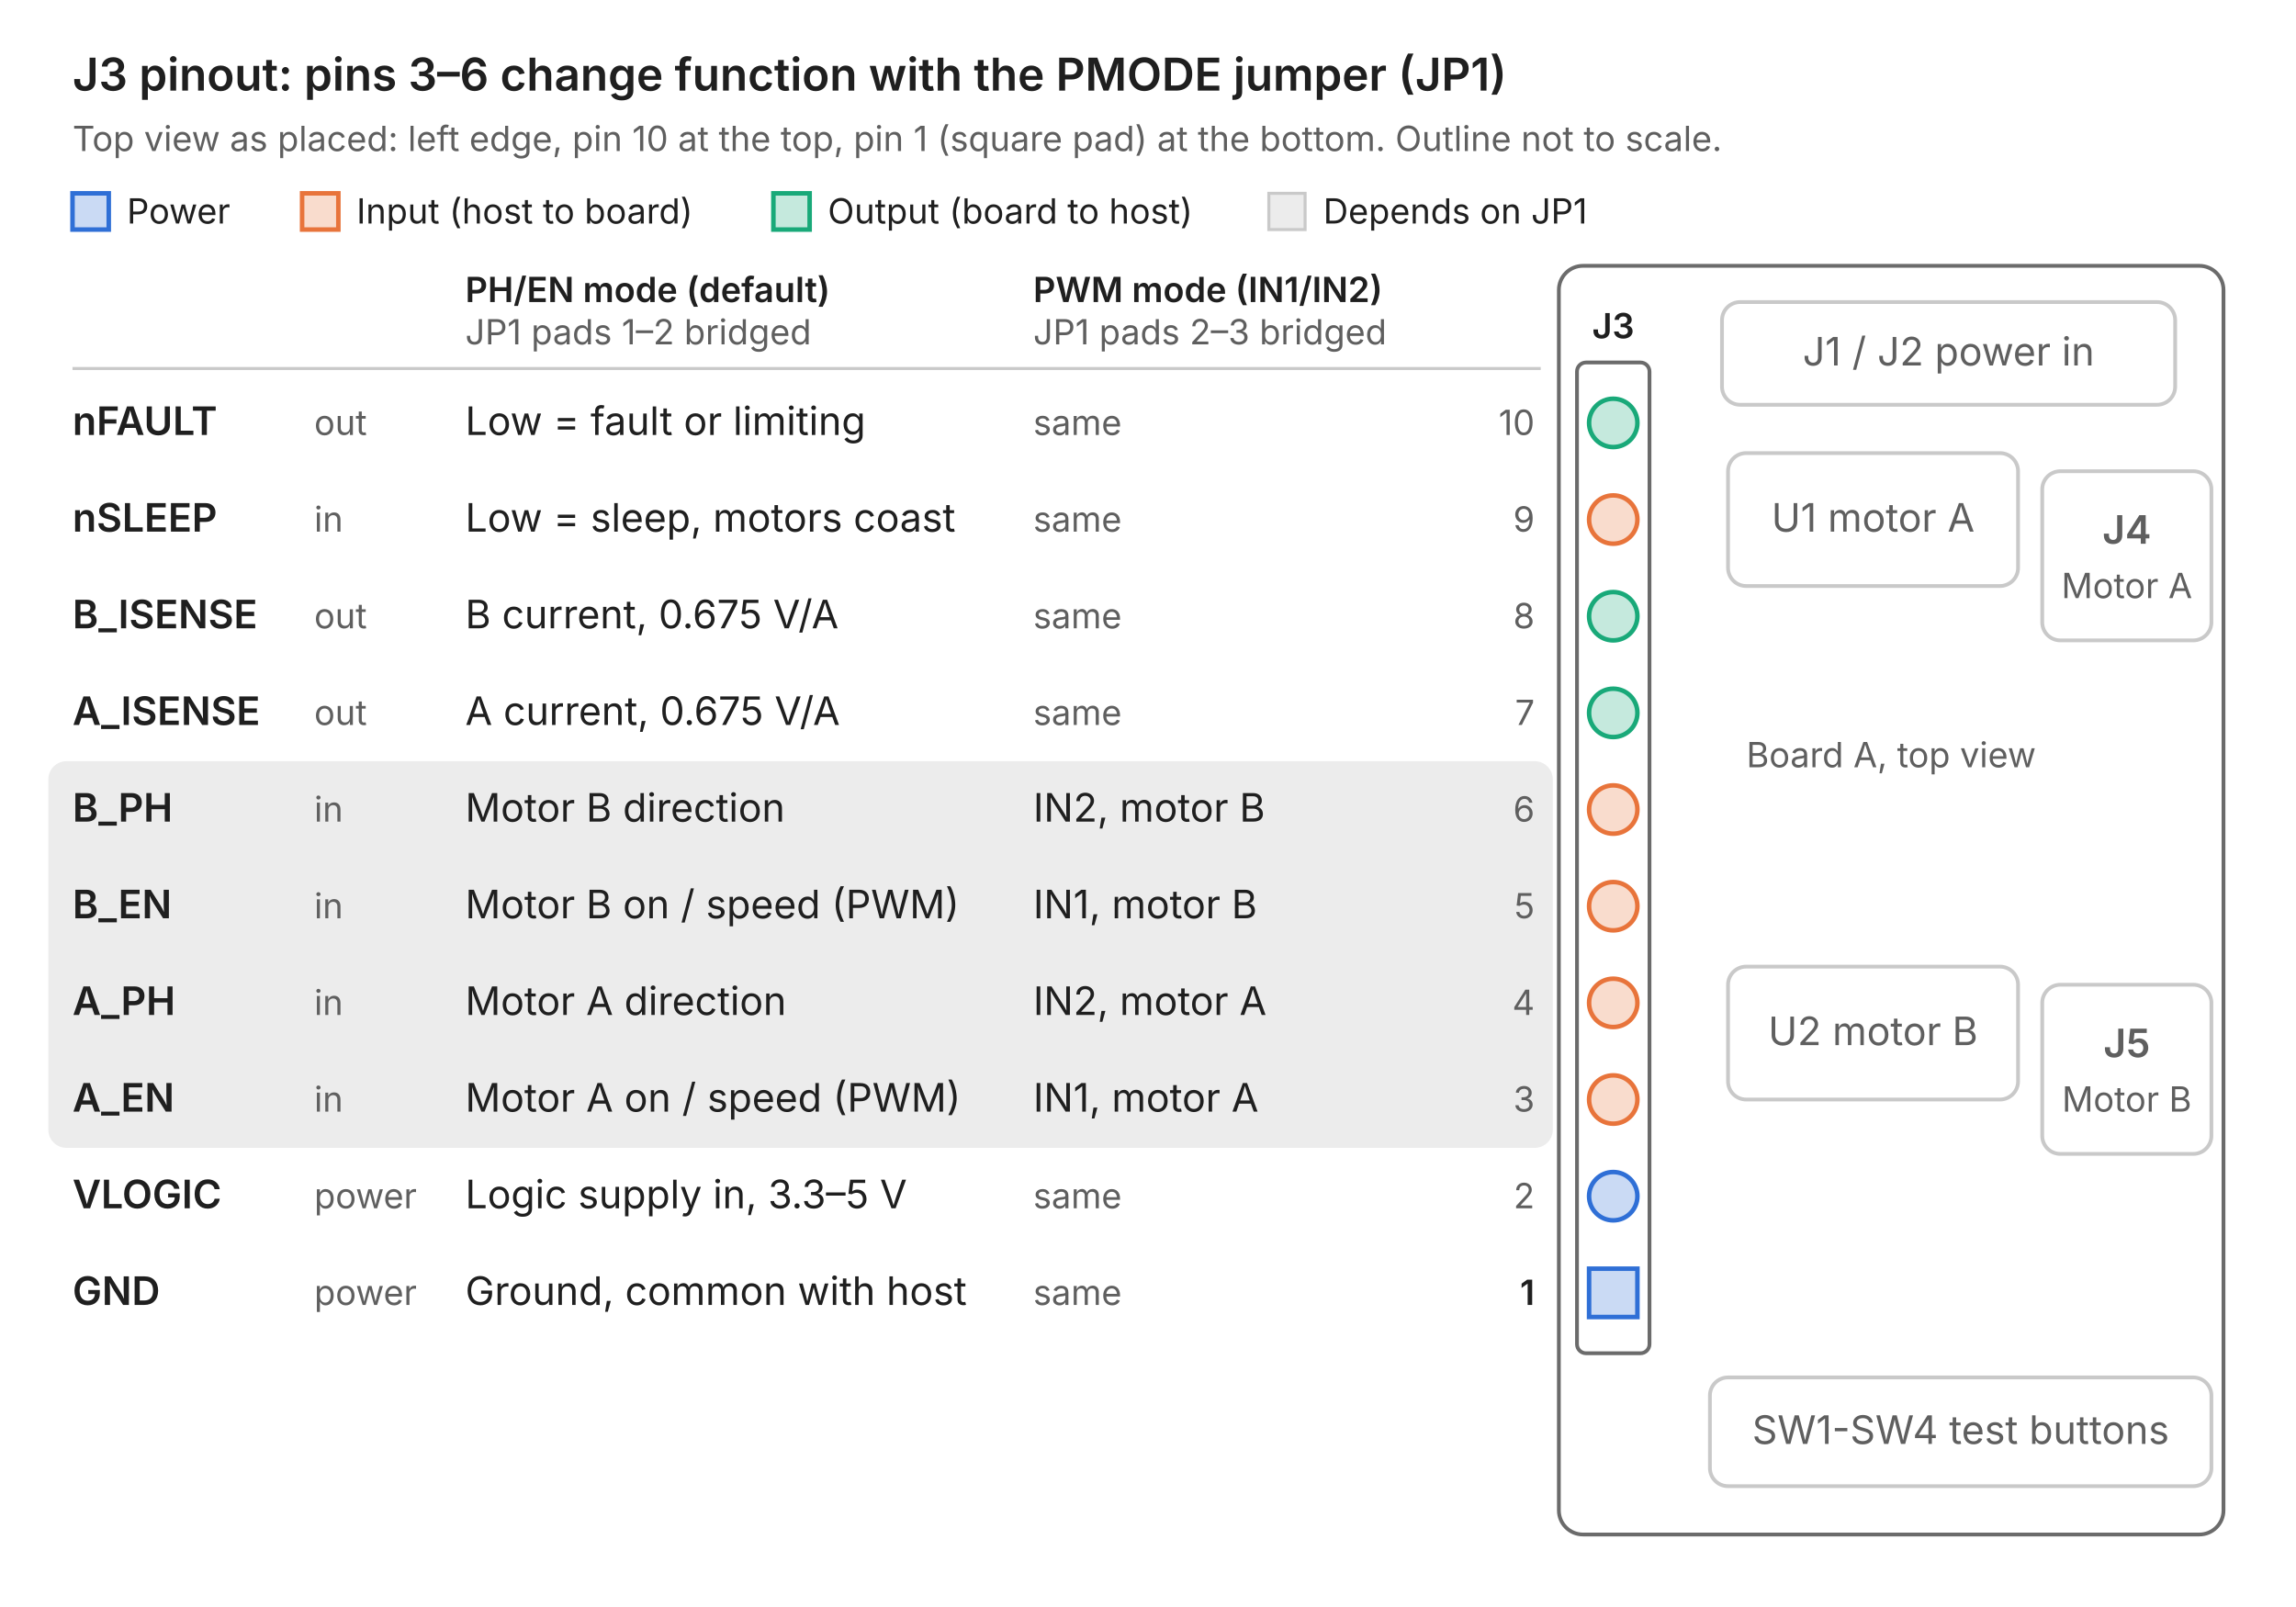
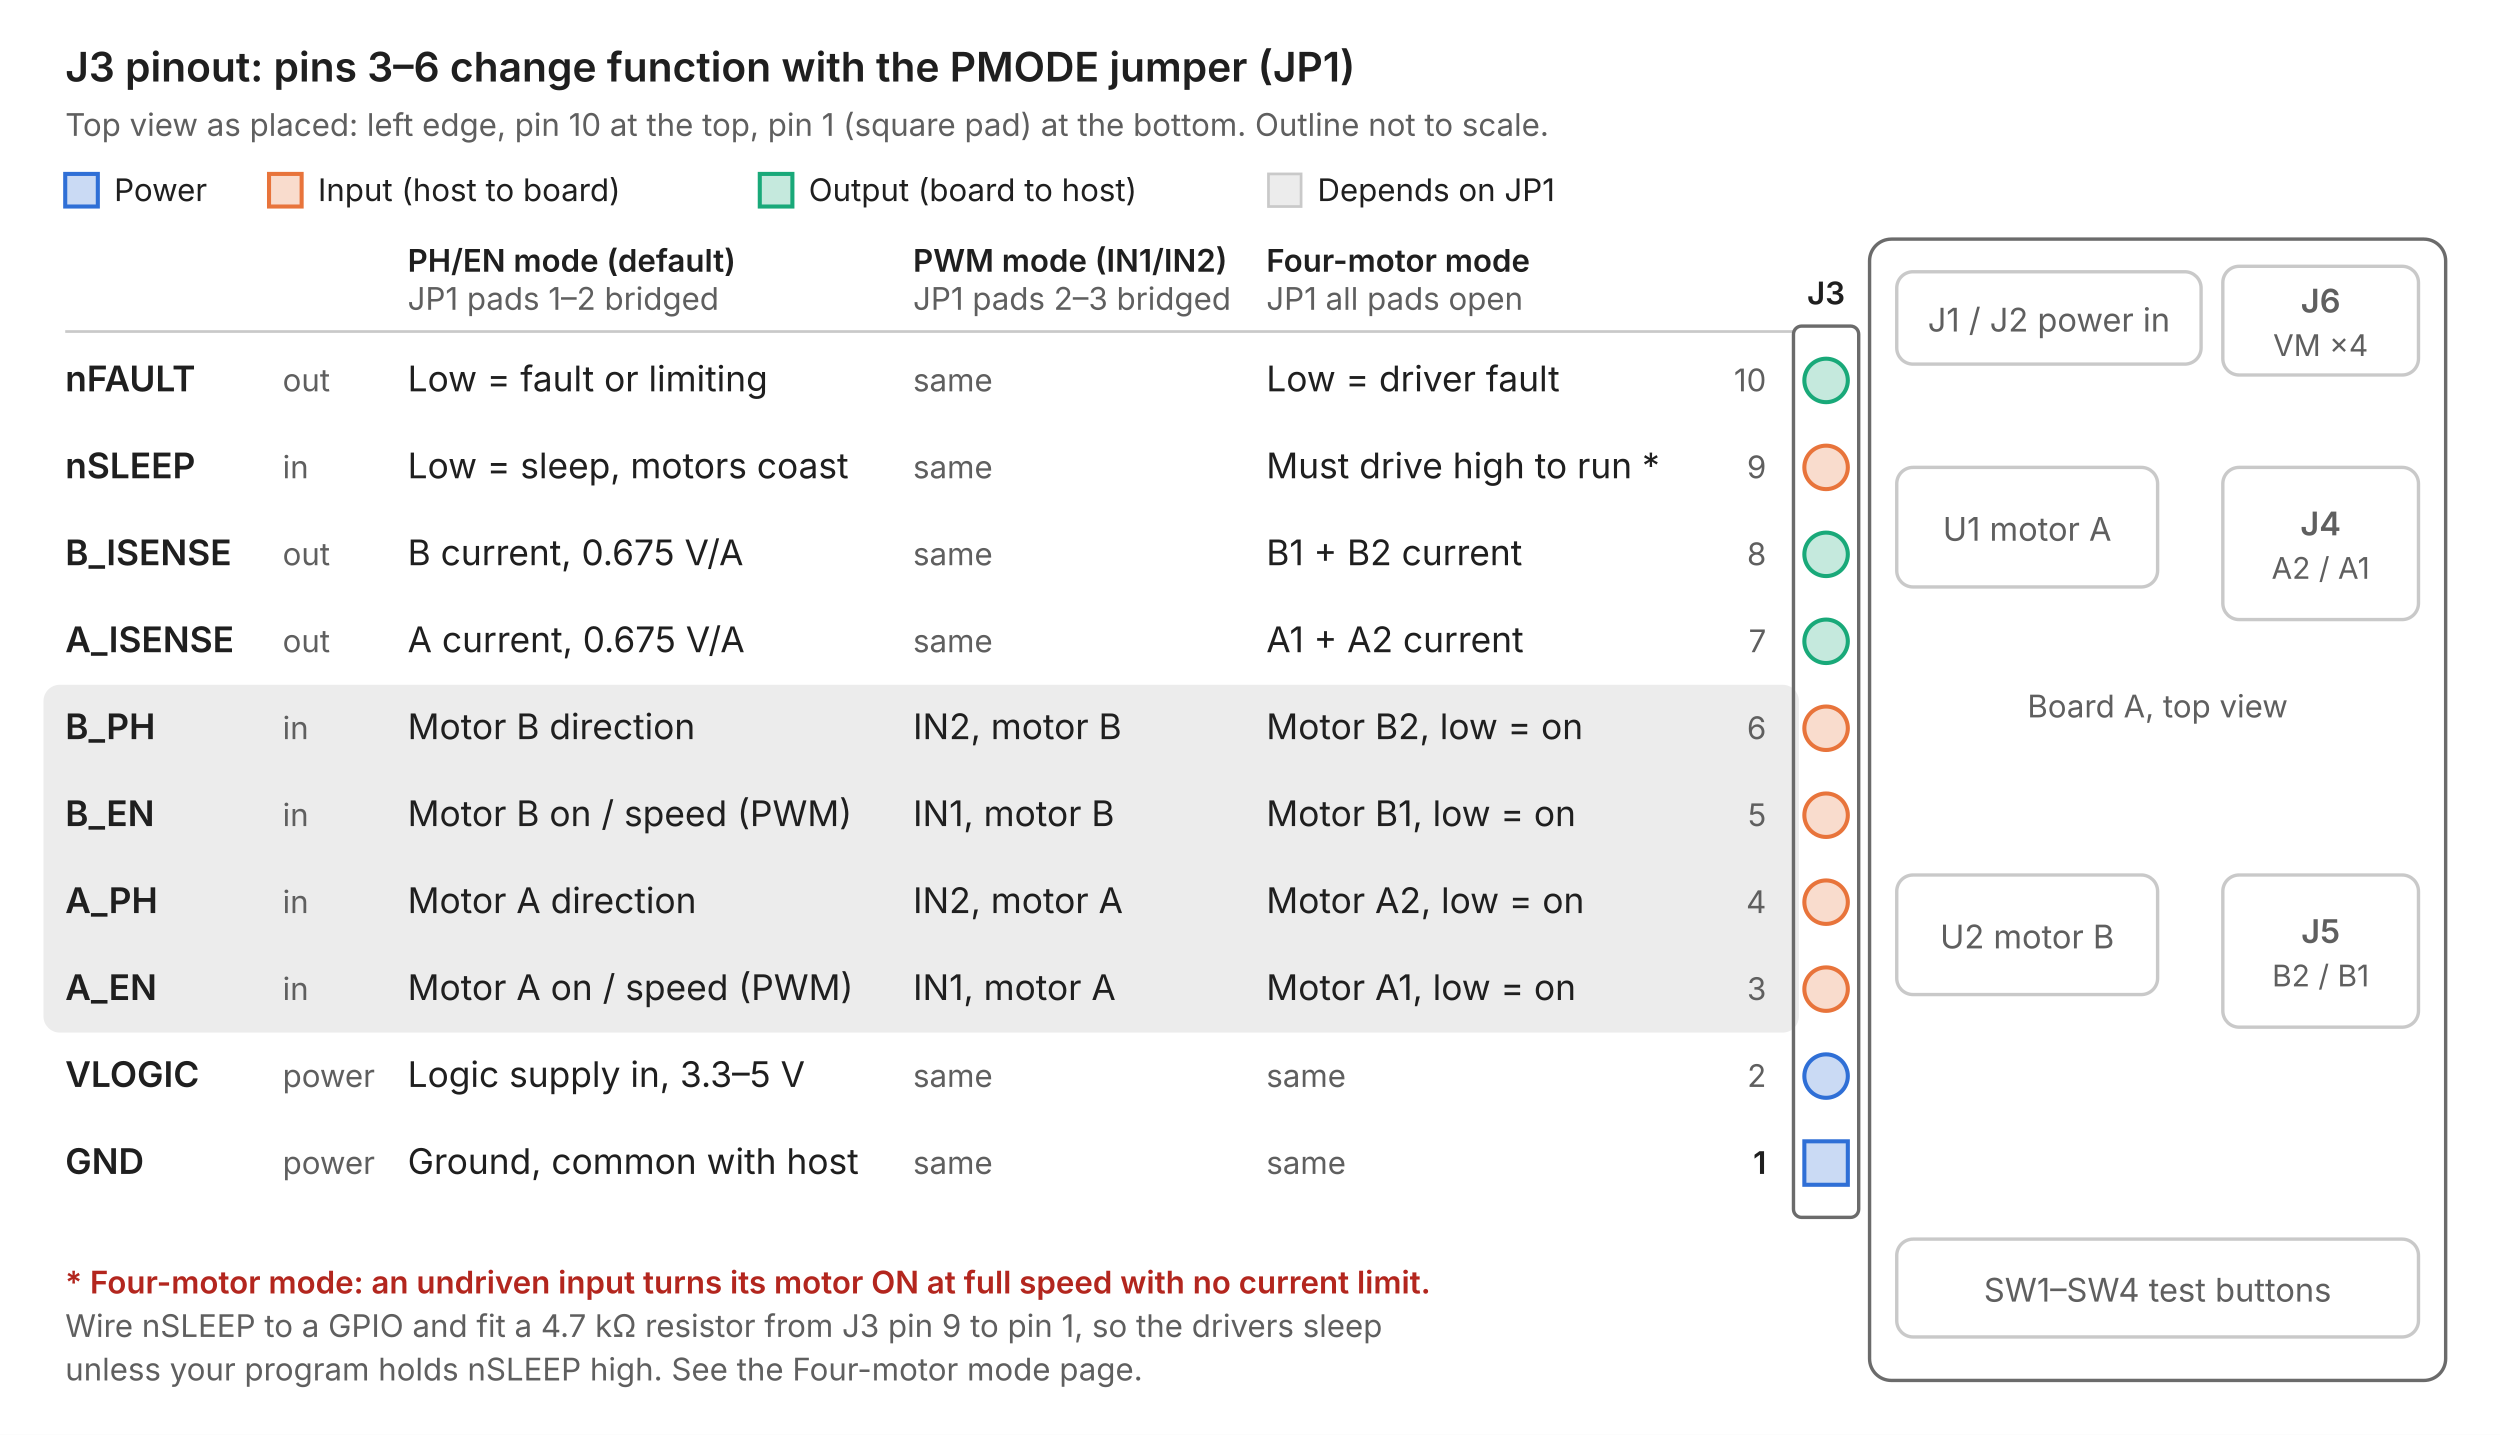
- <svg xmlns="http://www.w3.org/2000/svg" viewBox="0 0 760 532" role="img" aria-label="J3 logic header pinout" font-family="Inter, Segoe UI, Helvetica, Arial, sans-serif">
-   <rect width="760" height="532" fill="#ffffff" />
+ <svg xmlns="http://www.w3.org/2000/svg" viewBox="0 0 920 528" role="img" aria-label="J3 logic header pinout" font-family="Inter, Segoe UI, Helvetica, Arial, sans-serif">
+   <rect width="920" height="528" fill="#ffffff" />
  <text x="24" y="30" font-size="15" font-weight="600" fill="#1f1f1f" text-anchor="start">J3 pinout: pins 3–6 change function with the PMODE jumper (JP1)</text>
  <text x="24" y="50" font-size="11.5" font-weight="400" fill="#5f5f5f" text-anchor="start">Top view as placed: left edge, pin 10 at the top, pin 1 (square pad) at the bottom. Outline not to scale.</text>
  <rect x="24" y="64" width="12" height="12" rx="0" fill="#2f6fd6" fill-opacity="0.25" stroke="#2f6fd6" stroke-width="1.5" />
  <text x="42" y="74" font-size="11.5" font-weight="400" fill="#1f1f1f" text-anchor="start">Power</text>
-   <rect x="100" y="64" width="12" height="12" rx="0" fill="#e8743b" fill-opacity="0.25" stroke="#e8743b" stroke-width="1.5" />
-   <text x="118" y="74" font-size="11.5" font-weight="400" fill="#1f1f1f" text-anchor="start">Input (host to board)</text>
-   <rect x="256" y="64" width="12" height="12" rx="0" fill="#19a979" fill-opacity="0.25" stroke="#19a979" stroke-width="1.5" />
-   <text x="274" y="74" font-size="11.5" font-weight="400" fill="#1f1f1f" text-anchor="start">Output (board to host)</text>
-   <rect x="420" y="64" width="12" height="12" rx="0" fill="#ececec" fill-opacity="1" stroke="#c9c9c9" stroke-width="1" />
-   <text x="438" y="74" font-size="11.5" font-weight="400" fill="#1f1f1f" text-anchor="start">Depends on JP1</text>
-   <rect x="16" y="252" width="498" height="128" rx="6" fill="#ececec" fill-opacity="1" stroke="none" stroke-width="0" />
-   <text x="154" y="100" font-size="11.5" font-weight="600" fill="#1f1f1f" text-anchor="start">PH/EN mode (default)</text>
-   <text x="154" y="114" font-size="11.5" font-weight="400" fill="#5f5f5f" text-anchor="start">JP1 pads 1–2 bridged</text>
-   <text x="342" y="100" font-size="11.5" font-weight="600" fill="#1f1f1f" text-anchor="start">PWM mode (IN1/IN2)</text>
-   <text x="342" y="114" font-size="11.5" font-weight="400" fill="#5f5f5f" text-anchor="start">JP1 pads 2–3 bridged</text>
-   <line x1="24" y1="122" x2="510" y2="122" stroke="#c9c9c9" />
-   <rect x="516" y="88" width="220" height="420" rx="8" fill="none" fill-opacity="1" stroke="#6b6b6b" stroke-width="1.25" />
-   <text x="626" y="254" font-size="11.5" font-weight="400" fill="#5f5f5f" text-anchor="middle">Board A, top view</text>
-   <rect x="570" y="100" width="150" height="34" rx="6" fill="none" fill-opacity="1" stroke="#c9c9c9" stroke-width="1.25" />
-   <text x="645.0" y="121.0" font-size="13" font-weight="400" fill="#5f5f5f" text-anchor="middle">J1 / J2 power in</text>
-   <rect x="572" y="150" width="96" height="44" rx="6" fill="none" fill-opacity="1" stroke="#c9c9c9" stroke-width="1.25" />
-   <text x="620.0" y="176.0" font-size="13" font-weight="400" fill="#5f5f5f" text-anchor="middle">U1 motor A</text>
-   <rect x="676" y="156" width="56" height="56" rx="6" fill="none" fill-opacity="1" stroke="#c9c9c9" stroke-width="1.25" />
-   <text x="704.0" y="180" font-size="13" font-weight="600" fill="#5f5f5f" text-anchor="middle">J4</text>
-   <text x="704.0" y="198" font-size="11.5" font-weight="400" fill="#5f5f5f" text-anchor="middle">Motor A</text>
-   <rect x="572" y="320" width="96" height="44" rx="6" fill="none" fill-opacity="1" stroke="#c9c9c9" stroke-width="1.25" />
-   <text x="620.0" y="346.0" font-size="13" font-weight="400" fill="#5f5f5f" text-anchor="middle">U2 motor B</text>
-   <rect x="676" y="326" width="56" height="56" rx="6" fill="none" fill-opacity="1" stroke="#c9c9c9" stroke-width="1.25" />
-   <text x="704.0" y="350" font-size="13" font-weight="600" fill="#5f5f5f" text-anchor="middle">J5</text>
-   <text x="704.0" y="368" font-size="11.5" font-weight="400" fill="#5f5f5f" text-anchor="middle">Motor B</text>
-   <rect x="566" y="456" width="166" height="36" rx="6" fill="none" fill-opacity="1" stroke="#c9c9c9" stroke-width="1.25" />
-   <text x="649.0" y="478.0" font-size="13" font-weight="400" fill="#5f5f5f" text-anchor="middle">SW1-SW4 test buttons</text>
-   <rect x="522" y="120" width="24" height="328" rx="3" fill="none" fill-opacity="1" stroke="#6b6b6b" stroke-width="1.25" />
-   <text x="534" y="112" font-size="11.5" font-weight="600" fill="#1f1f1f" text-anchor="middle">J3</text>
-   <circle cx="534" cy="140" r="8" fill="#19a979" fill-opacity="0.25" stroke="#19a979" stroke-width="1.5" />
-   <text x="508" y="144" font-size="11.5" font-weight="400" fill="#5f5f5f" text-anchor="end">10</text>
+   <rect x="99.0" y="64" width="12" height="12" rx="0" fill="#e8743b" fill-opacity="0.25" stroke="#e8743b" stroke-width="1.5" />
+   <text x="117.0" y="74" font-size="11.5" font-weight="400" fill="#1f1f1f" text-anchor="start">Input (host to board)</text>
+   <rect x="279.6" y="64" width="12" height="12" rx="0" fill="#19a979" fill-opacity="0.25" stroke="#19a979" stroke-width="1.5" />
+   <text x="297.6" y="74" font-size="11.5" font-weight="400" fill="#1f1f1f" text-anchor="start">Output (board to host)</text>
+   <rect x="466.8" y="64" width="12" height="12" rx="0" fill="#ececec" fill-opacity="1" stroke="#c9c9c9" stroke-width="1" />
+   <text x="484.8" y="74" font-size="11.5" font-weight="400" fill="#1f1f1f" text-anchor="start">Depends on JP1</text>
+   <rect x="16" y="252" width="646" height="128" rx="6" fill="#ececec" fill-opacity="1" stroke="none" stroke-width="0" />
+   <text x="150" y="100" font-size="11.5" font-weight="600" fill="#1f1f1f" text-anchor="start">PH/EN mode (default)</text>
+   <text x="150" y="114" font-size="11.5" font-weight="400" fill="#5f5f5f" text-anchor="start">JP1 pads 1–2 bridged</text>
+   <text x="336" y="100" font-size="11.5" font-weight="600" fill="#1f1f1f" text-anchor="start">PWM mode (IN1/IN2)</text>
+   <text x="336" y="114" font-size="11.5" font-weight="400" fill="#5f5f5f" text-anchor="start">JP1 pads 2–3 bridged</text>
+   <text x="466" y="100" font-size="11.5" font-weight="600" fill="#1f1f1f" text-anchor="start">Four-motor mode</text>
+   <text x="466" y="114" font-size="11.5" font-weight="400" fill="#5f5f5f" text-anchor="start">JP1 all pads open</text>
+   <line x1="24" y1="122" x2="660" y2="122" stroke="#c9c9c9" />
+   <rect x="660" y="120" width="24" height="328" rx="3" fill="none" fill-opacity="1" stroke="#6b6b6b" stroke-width="1.25" />
+   <text x="672" y="112" font-size="11.5" font-weight="600" fill="#1f1f1f" text-anchor="middle">J3</text>
+   <circle cx="672" cy="140" r="8" fill="#19a979" fill-opacity="0.25" stroke="#19a979" stroke-width="1.5" />
+   <text x="650" y="144" font-size="11.5" font-weight="400" fill="#5f5f5f" text-anchor="end">10</text>
  <text x="24" y="144" font-size="13" font-weight="600" fill="#1f1f1f" text-anchor="start">nFAULT</text>
  <text x="104" y="144" font-size="11.5" font-weight="400" fill="#5f5f5f" text-anchor="start">out</text>
-   <text x="154" y="144" font-size="13" font-weight="400" fill="#1f1f1f" text-anchor="start">Low = fault or limiting</text>
-   <text x="342" y="144" font-size="11.5" font-weight="400" fill="#5f5f5f" text-anchor="start">same</text>
-   <circle cx="534" cy="172" r="8" fill="#e8743b" fill-opacity="0.25" stroke="#e8743b" stroke-width="1.5" />
-   <text x="508" y="176" font-size="11.5" font-weight="400" fill="#5f5f5f" text-anchor="end">9</text>
+   <text x="150" y="144" font-size="13" font-weight="400" fill="#1f1f1f" text-anchor="start">Low = fault or limiting</text>
+   <text x="336" y="144" font-size="11.5" font-weight="400" fill="#5f5f5f" text-anchor="start">same</text>
+   <text x="466" y="144" font-size="13" font-weight="400" fill="#1f1f1f" text-anchor="start">Low = driver fault</text>
+   <circle cx="672" cy="172" r="8" fill="#e8743b" fill-opacity="0.25" stroke="#e8743b" stroke-width="1.5" />
+   <text x="650" y="176" font-size="11.5" font-weight="400" fill="#5f5f5f" text-anchor="end">9</text>
  <text x="24" y="176" font-size="13" font-weight="600" fill="#1f1f1f" text-anchor="start">nSLEEP</text>
  <text x="104" y="176" font-size="11.5" font-weight="400" fill="#5f5f5f" text-anchor="start">in</text>
-   <text x="154" y="176" font-size="13" font-weight="400" fill="#1f1f1f" text-anchor="start">Low = sleep, motors coast</text>
-   <text x="342" y="176" font-size="11.5" font-weight="400" fill="#5f5f5f" text-anchor="start">same</text>
-   <circle cx="534" cy="204" r="8" fill="#19a979" fill-opacity="0.25" stroke="#19a979" stroke-width="1.5" />
-   <text x="508" y="208" font-size="11.5" font-weight="400" fill="#5f5f5f" text-anchor="end">8</text>
+   <text x="150" y="176" font-size="13" font-weight="400" fill="#1f1f1f" text-anchor="start">Low = sleep, motors coast</text>
+   <text x="336" y="176" font-size="11.5" font-weight="400" fill="#5f5f5f" text-anchor="start">same</text>
+   <text x="466" y="176" font-size="13" font-weight="400" fill="#1f1f1f" text-anchor="start">Must drive high to run *</text>
+   <circle cx="672" cy="204" r="8" fill="#19a979" fill-opacity="0.25" stroke="#19a979" stroke-width="1.5" />
+   <text x="650" y="208" font-size="11.5" font-weight="400" fill="#5f5f5f" text-anchor="end">8</text>
  <text x="24" y="208" font-size="13" font-weight="600" fill="#1f1f1f" text-anchor="start">B_ISENSE</text>
  <text x="104" y="208" font-size="11.5" font-weight="400" fill="#5f5f5f" text-anchor="start">out</text>
-   <text x="154" y="208" font-size="13" font-weight="400" fill="#1f1f1f" text-anchor="start">B current, 0.675 V/A</text>
-   <text x="342" y="208" font-size="11.5" font-weight="400" fill="#5f5f5f" text-anchor="start">same</text>
-   <circle cx="534" cy="236" r="8" fill="#19a979" fill-opacity="0.25" stroke="#19a979" stroke-width="1.5" />
-   <text x="508" y="240" font-size="11.5" font-weight="400" fill="#5f5f5f" text-anchor="end">7</text>
+   <text x="150" y="208" font-size="13" font-weight="400" fill="#1f1f1f" text-anchor="start">B current, 0.675 V/A</text>
+   <text x="336" y="208" font-size="11.5" font-weight="400" fill="#5f5f5f" text-anchor="start">same</text>
+   <text x="466" y="208" font-size="13" font-weight="400" fill="#1f1f1f" text-anchor="start">B1 + B2 current</text>
+   <circle cx="672" cy="236" r="8" fill="#19a979" fill-opacity="0.25" stroke="#19a979" stroke-width="1.5" />
+   <text x="650" y="240" font-size="11.5" font-weight="400" fill="#5f5f5f" text-anchor="end">7</text>
  <text x="24" y="240" font-size="13" font-weight="600" fill="#1f1f1f" text-anchor="start">A_ISENSE</text>
  <text x="104" y="240" font-size="11.5" font-weight="400" fill="#5f5f5f" text-anchor="start">out</text>
-   <text x="154" y="240" font-size="13" font-weight="400" fill="#1f1f1f" text-anchor="start">A current, 0.675 V/A</text>
-   <text x="342" y="240" font-size="11.5" font-weight="400" fill="#5f5f5f" text-anchor="start">same</text>
-   <circle cx="534" cy="268" r="8" fill="#e8743b" fill-opacity="0.25" stroke="#e8743b" stroke-width="1.5" />
-   <text x="508" y="272" font-size="11.5" font-weight="400" fill="#5f5f5f" text-anchor="end">6</text>
+   <text x="150" y="240" font-size="13" font-weight="400" fill="#1f1f1f" text-anchor="start">A current, 0.675 V/A</text>
+   <text x="336" y="240" font-size="11.5" font-weight="400" fill="#5f5f5f" text-anchor="start">same</text>
+   <text x="466" y="240" font-size="13" font-weight="400" fill="#1f1f1f" text-anchor="start">A1 + A2 current</text>
+   <circle cx="672" cy="268" r="8" fill="#e8743b" fill-opacity="0.25" stroke="#e8743b" stroke-width="1.5" />
+   <text x="650" y="272" font-size="11.5" font-weight="400" fill="#5f5f5f" text-anchor="end">6</text>
  <text x="24" y="272" font-size="13" font-weight="600" fill="#1f1f1f" text-anchor="start">B_PH</text>
  <text x="104" y="272" font-size="11.5" font-weight="400" fill="#5f5f5f" text-anchor="start">in</text>
-   <text x="154" y="272" font-size="13" font-weight="400" fill="#1f1f1f" text-anchor="start">Motor B direction</text>
-   <text x="342" y="272" font-size="13" font-weight="400" fill="#1f1f1f" text-anchor="start">IN2, motor B</text>
-   <circle cx="534" cy="300" r="8" fill="#e8743b" fill-opacity="0.25" stroke="#e8743b" stroke-width="1.5" />
-   <text x="508" y="304" font-size="11.5" font-weight="400" fill="#5f5f5f" text-anchor="end">5</text>
+   <text x="150" y="272" font-size="13" font-weight="400" fill="#1f1f1f" text-anchor="start">Motor B direction</text>
+   <text x="336" y="272" font-size="13" font-weight="400" fill="#1f1f1f" text-anchor="start">IN2, motor B</text>
+   <text x="466" y="272" font-size="13" font-weight="400" fill="#1f1f1f" text-anchor="start">Motor B2, low = on</text>
+   <circle cx="672" cy="300" r="8" fill="#e8743b" fill-opacity="0.25" stroke="#e8743b" stroke-width="1.5" />
+   <text x="650" y="304" font-size="11.5" font-weight="400" fill="#5f5f5f" text-anchor="end">5</text>
  <text x="24" y="304" font-size="13" font-weight="600" fill="#1f1f1f" text-anchor="start">B_EN</text>
  <text x="104" y="304" font-size="11.5" font-weight="400" fill="#5f5f5f" text-anchor="start">in</text>
-   <text x="154" y="304" font-size="13" font-weight="400" fill="#1f1f1f" text-anchor="start">Motor B on / speed (PWM)</text>
-   <text x="342" y="304" font-size="13" font-weight="400" fill="#1f1f1f" text-anchor="start">IN1, motor B</text>
-   <circle cx="534" cy="332" r="8" fill="#e8743b" fill-opacity="0.25" stroke="#e8743b" stroke-width="1.5" />
-   <text x="508" y="336" font-size="11.5" font-weight="400" fill="#5f5f5f" text-anchor="end">4</text>
+   <text x="150" y="304" font-size="13" font-weight="400" fill="#1f1f1f" text-anchor="start">Motor B on / speed (PWM)</text>
+   <text x="336" y="304" font-size="13" font-weight="400" fill="#1f1f1f" text-anchor="start">IN1, motor B</text>
+   <text x="466" y="304" font-size="13" font-weight="400" fill="#1f1f1f" text-anchor="start">Motor B1, low = on</text>
+   <circle cx="672" cy="332" r="8" fill="#e8743b" fill-opacity="0.25" stroke="#e8743b" stroke-width="1.5" />
+   <text x="650" y="336" font-size="11.5" font-weight="400" fill="#5f5f5f" text-anchor="end">4</text>
  <text x="24" y="336" font-size="13" font-weight="600" fill="#1f1f1f" text-anchor="start">A_PH</text>
  <text x="104" y="336" font-size="11.5" font-weight="400" fill="#5f5f5f" text-anchor="start">in</text>
-   <text x="154" y="336" font-size="13" font-weight="400" fill="#1f1f1f" text-anchor="start">Motor A direction</text>
-   <text x="342" y="336" font-size="13" font-weight="400" fill="#1f1f1f" text-anchor="start">IN2, motor A</text>
-   <circle cx="534" cy="364" r="8" fill="#e8743b" fill-opacity="0.25" stroke="#e8743b" stroke-width="1.5" />
-   <text x="508" y="368" font-size="11.5" font-weight="400" fill="#5f5f5f" text-anchor="end">3</text>
+   <text x="150" y="336" font-size="13" font-weight="400" fill="#1f1f1f" text-anchor="start">Motor A direction</text>
+   <text x="336" y="336" font-size="13" font-weight="400" fill="#1f1f1f" text-anchor="start">IN2, motor A</text>
+   <text x="466" y="336" font-size="13" font-weight="400" fill="#1f1f1f" text-anchor="start">Motor A2, low = on</text>
+   <circle cx="672" cy="364" r="8" fill="#e8743b" fill-opacity="0.25" stroke="#e8743b" stroke-width="1.5" />
+   <text x="650" y="368" font-size="11.5" font-weight="400" fill="#5f5f5f" text-anchor="end">3</text>
  <text x="24" y="368" font-size="13" font-weight="600" fill="#1f1f1f" text-anchor="start">A_EN</text>
  <text x="104" y="368" font-size="11.5" font-weight="400" fill="#5f5f5f" text-anchor="start">in</text>
-   <text x="154" y="368" font-size="13" font-weight="400" fill="#1f1f1f" text-anchor="start">Motor A on / speed (PWM)</text>
-   <text x="342" y="368" font-size="13" font-weight="400" fill="#1f1f1f" text-anchor="start">IN1, motor A</text>
-   <circle cx="534" cy="396" r="8" fill="#2f6fd6" fill-opacity="0.25" stroke="#2f6fd6" stroke-width="1.5" />
-   <text x="508" y="400" font-size="11.5" font-weight="400" fill="#5f5f5f" text-anchor="end">2</text>
+   <text x="150" y="368" font-size="13" font-weight="400" fill="#1f1f1f" text-anchor="start">Motor A on / speed (PWM)</text>
+   <text x="336" y="368" font-size="13" font-weight="400" fill="#1f1f1f" text-anchor="start">IN1, motor A</text>
+   <text x="466" y="368" font-size="13" font-weight="400" fill="#1f1f1f" text-anchor="start">Motor A1, low = on</text>
+   <circle cx="672" cy="396" r="8" fill="#2f6fd6" fill-opacity="0.25" stroke="#2f6fd6" stroke-width="1.5" />
+   <text x="650" y="400" font-size="11.5" font-weight="400" fill="#5f5f5f" text-anchor="end">2</text>
  <text x="24" y="400" font-size="13" font-weight="600" fill="#1f1f1f" text-anchor="start">VLOGIC</text>
  <text x="104" y="400" font-size="11.5" font-weight="400" fill="#5f5f5f" text-anchor="start">power</text>
-   <text x="154" y="400" font-size="13" font-weight="400" fill="#1f1f1f" text-anchor="start">Logic supply in, 3.3–5 V</text>
-   <text x="342" y="400" font-size="11.5" font-weight="400" fill="#5f5f5f" text-anchor="start">same</text>
-   <rect x="526" y="420" width="16" height="16" rx="0" fill="#2f6fd6" fill-opacity="0.25" stroke="#2f6fd6" stroke-width="1.5" />
-   <text x="508" y="432" font-size="11.5" font-weight="600" fill="#1f1f1f" text-anchor="end">1</text>
+   <text x="150" y="400" font-size="13" font-weight="400" fill="#1f1f1f" text-anchor="start">Logic supply in, 3.3–5 V</text>
+   <text x="336" y="400" font-size="11.5" font-weight="400" fill="#5f5f5f" text-anchor="start">same</text>
+   <text x="466" y="400" font-size="11.5" font-weight="400" fill="#5f5f5f" text-anchor="start">same</text>
+   <rect x="664" y="420" width="16" height="16" rx="0" fill="#2f6fd6" fill-opacity="0.25" stroke="#2f6fd6" stroke-width="1.5" />
+   <text x="650" y="432" font-size="11.5" font-weight="600" fill="#1f1f1f" text-anchor="end">1</text>
  <text x="24" y="432" font-size="13" font-weight="600" fill="#1f1f1f" text-anchor="start">GND</text>
  <text x="104" y="432" font-size="11.5" font-weight="400" fill="#5f5f5f" text-anchor="start">power</text>
-   <text x="154" y="432" font-size="13" font-weight="400" fill="#1f1f1f" text-anchor="start">Ground, common with host</text>
-   <text x="342" y="432" font-size="11.5" font-weight="400" fill="#5f5f5f" text-anchor="start">same</text>
+   <text x="150" y="432" font-size="13" font-weight="400" fill="#1f1f1f" text-anchor="start">Ground, common with host</text>
+   <text x="336" y="432" font-size="11.5" font-weight="400" fill="#5f5f5f" text-anchor="start">same</text>
+   <text x="466" y="432" font-size="11.5" font-weight="400" fill="#5f5f5f" text-anchor="start">same</text>
+   <text x="24" y="476" font-size="11.5" font-weight="600" fill="#b3261e" text-anchor="start">* Four-motor mode: an undriven input turns its motor ON at full speed with no current limit.</text>
+   <text x="24" y="492" font-size="11.5" font-weight="400" fill="#5f5f5f" text-anchor="start">Wire nSLEEP to a GPIO and fit a 4.7 kΩ resistor from J3 pin 9 to pin 1, so the drivers sleep</text>
+   <text x="24" y="508" font-size="11.5" font-weight="400" fill="#5f5f5f" text-anchor="start">unless your program holds nSLEEP high. See the Four-motor mode page.</text>
+   <rect x="688" y="88" width="212" height="420" rx="8" fill="none" fill-opacity="1" stroke="#6b6b6b" stroke-width="1.25" />
+   <rect x="698" y="100" width="112" height="34" rx="6" fill="none" fill-opacity="1" stroke="#c9c9c9" stroke-width="1.25" />
+   <text x="754.0" y="122.0" font-size="12" font-weight="400" fill="#5f5f5f" text-anchor="middle">J1 / J2 power in</text>
+   <rect x="818" y="98" width="72" height="40" rx="6" fill="none" fill-opacity="1" stroke="#c9c9c9" stroke-width="1.25" />
+   <text x="854.0" y="115.0" font-size="12" font-weight="600" fill="#5f5f5f" text-anchor="middle">J6</text>
+   <text x="854.0" y="131.0" font-size="11" font-weight="400" fill="#5f5f5f" text-anchor="middle">VM ×4</text>
+   <rect x="698" y="172" width="96" height="44" rx="6" fill="none" fill-opacity="1" stroke="#c9c9c9" stroke-width="1.25" />
+   <text x="746.0" y="199.0" font-size="12" font-weight="400" fill="#5f5f5f" text-anchor="middle">U1 motor A</text>
+   <rect x="818" y="172" width="72" height="56" rx="6" fill="none" fill-opacity="1" stroke="#c9c9c9" stroke-width="1.25" />
+   <text x="854.0" y="197.0" font-size="12" font-weight="600" fill="#5f5f5f" text-anchor="middle">J4</text>
+   <text x="854.0" y="213.0" font-size="11" font-weight="400" fill="#5f5f5f" text-anchor="middle">A2 / A1</text>
+   <rect x="698" y="322" width="96" height="44" rx="6" fill="none" fill-opacity="1" stroke="#c9c9c9" stroke-width="1.25" />
+   <text x="746.0" y="349.0" font-size="12" font-weight="400" fill="#5f5f5f" text-anchor="middle">U2 motor B</text>
+   <rect x="818" y="322" width="72" height="56" rx="6" fill="none" fill-opacity="1" stroke="#c9c9c9" stroke-width="1.25" />
+   <text x="854.0" y="347.0" font-size="12" font-weight="600" fill="#5f5f5f" text-anchor="middle">J5</text>
+   <text x="854.0" y="363.0" font-size="11" font-weight="400" fill="#5f5f5f" text-anchor="middle">B2 / B1</text>
+   <rect x="698" y="456" width="192" height="36" rx="6" fill="none" fill-opacity="1" stroke="#c9c9c9" stroke-width="1.25" />
+   <text x="794.0" y="479.0" font-size="12" font-weight="400" fill="#5f5f5f" text-anchor="middle">SW1–SW4 test buttons</text>
+   <text x="794" y="264" font-size="11.5" font-weight="400" fill="#5f5f5f" text-anchor="middle">Board A, top view</text>
</svg>
